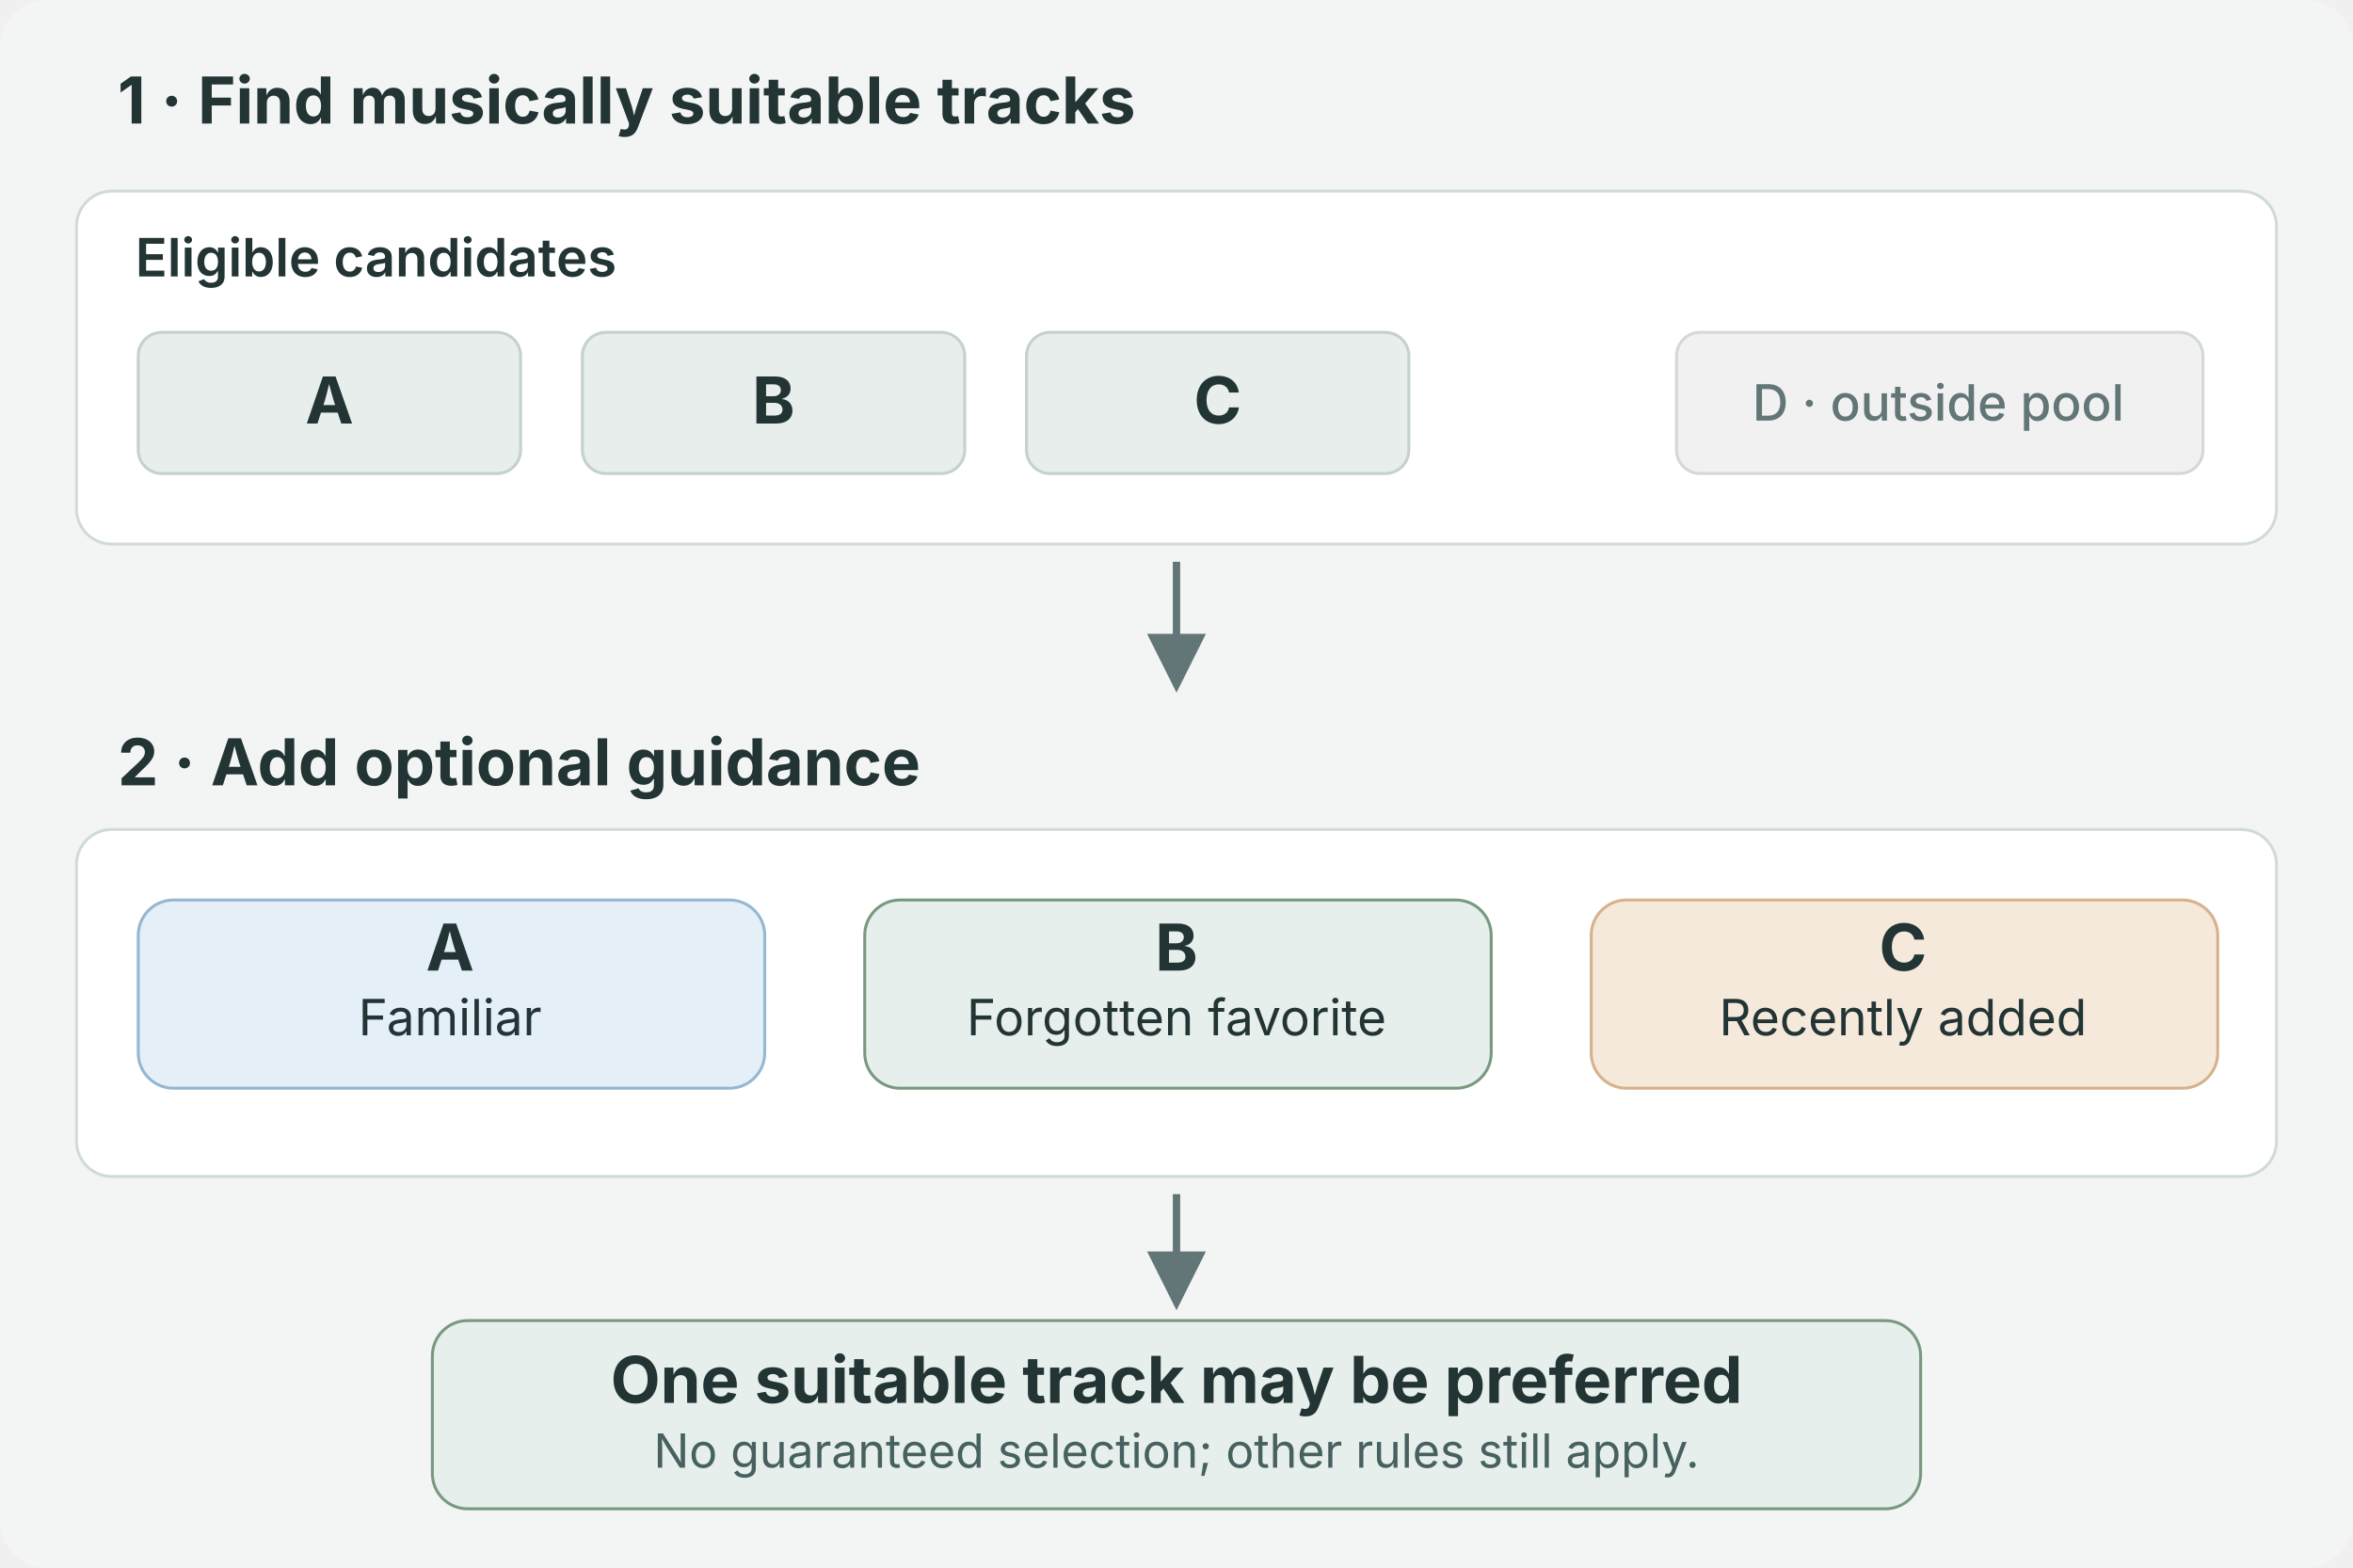
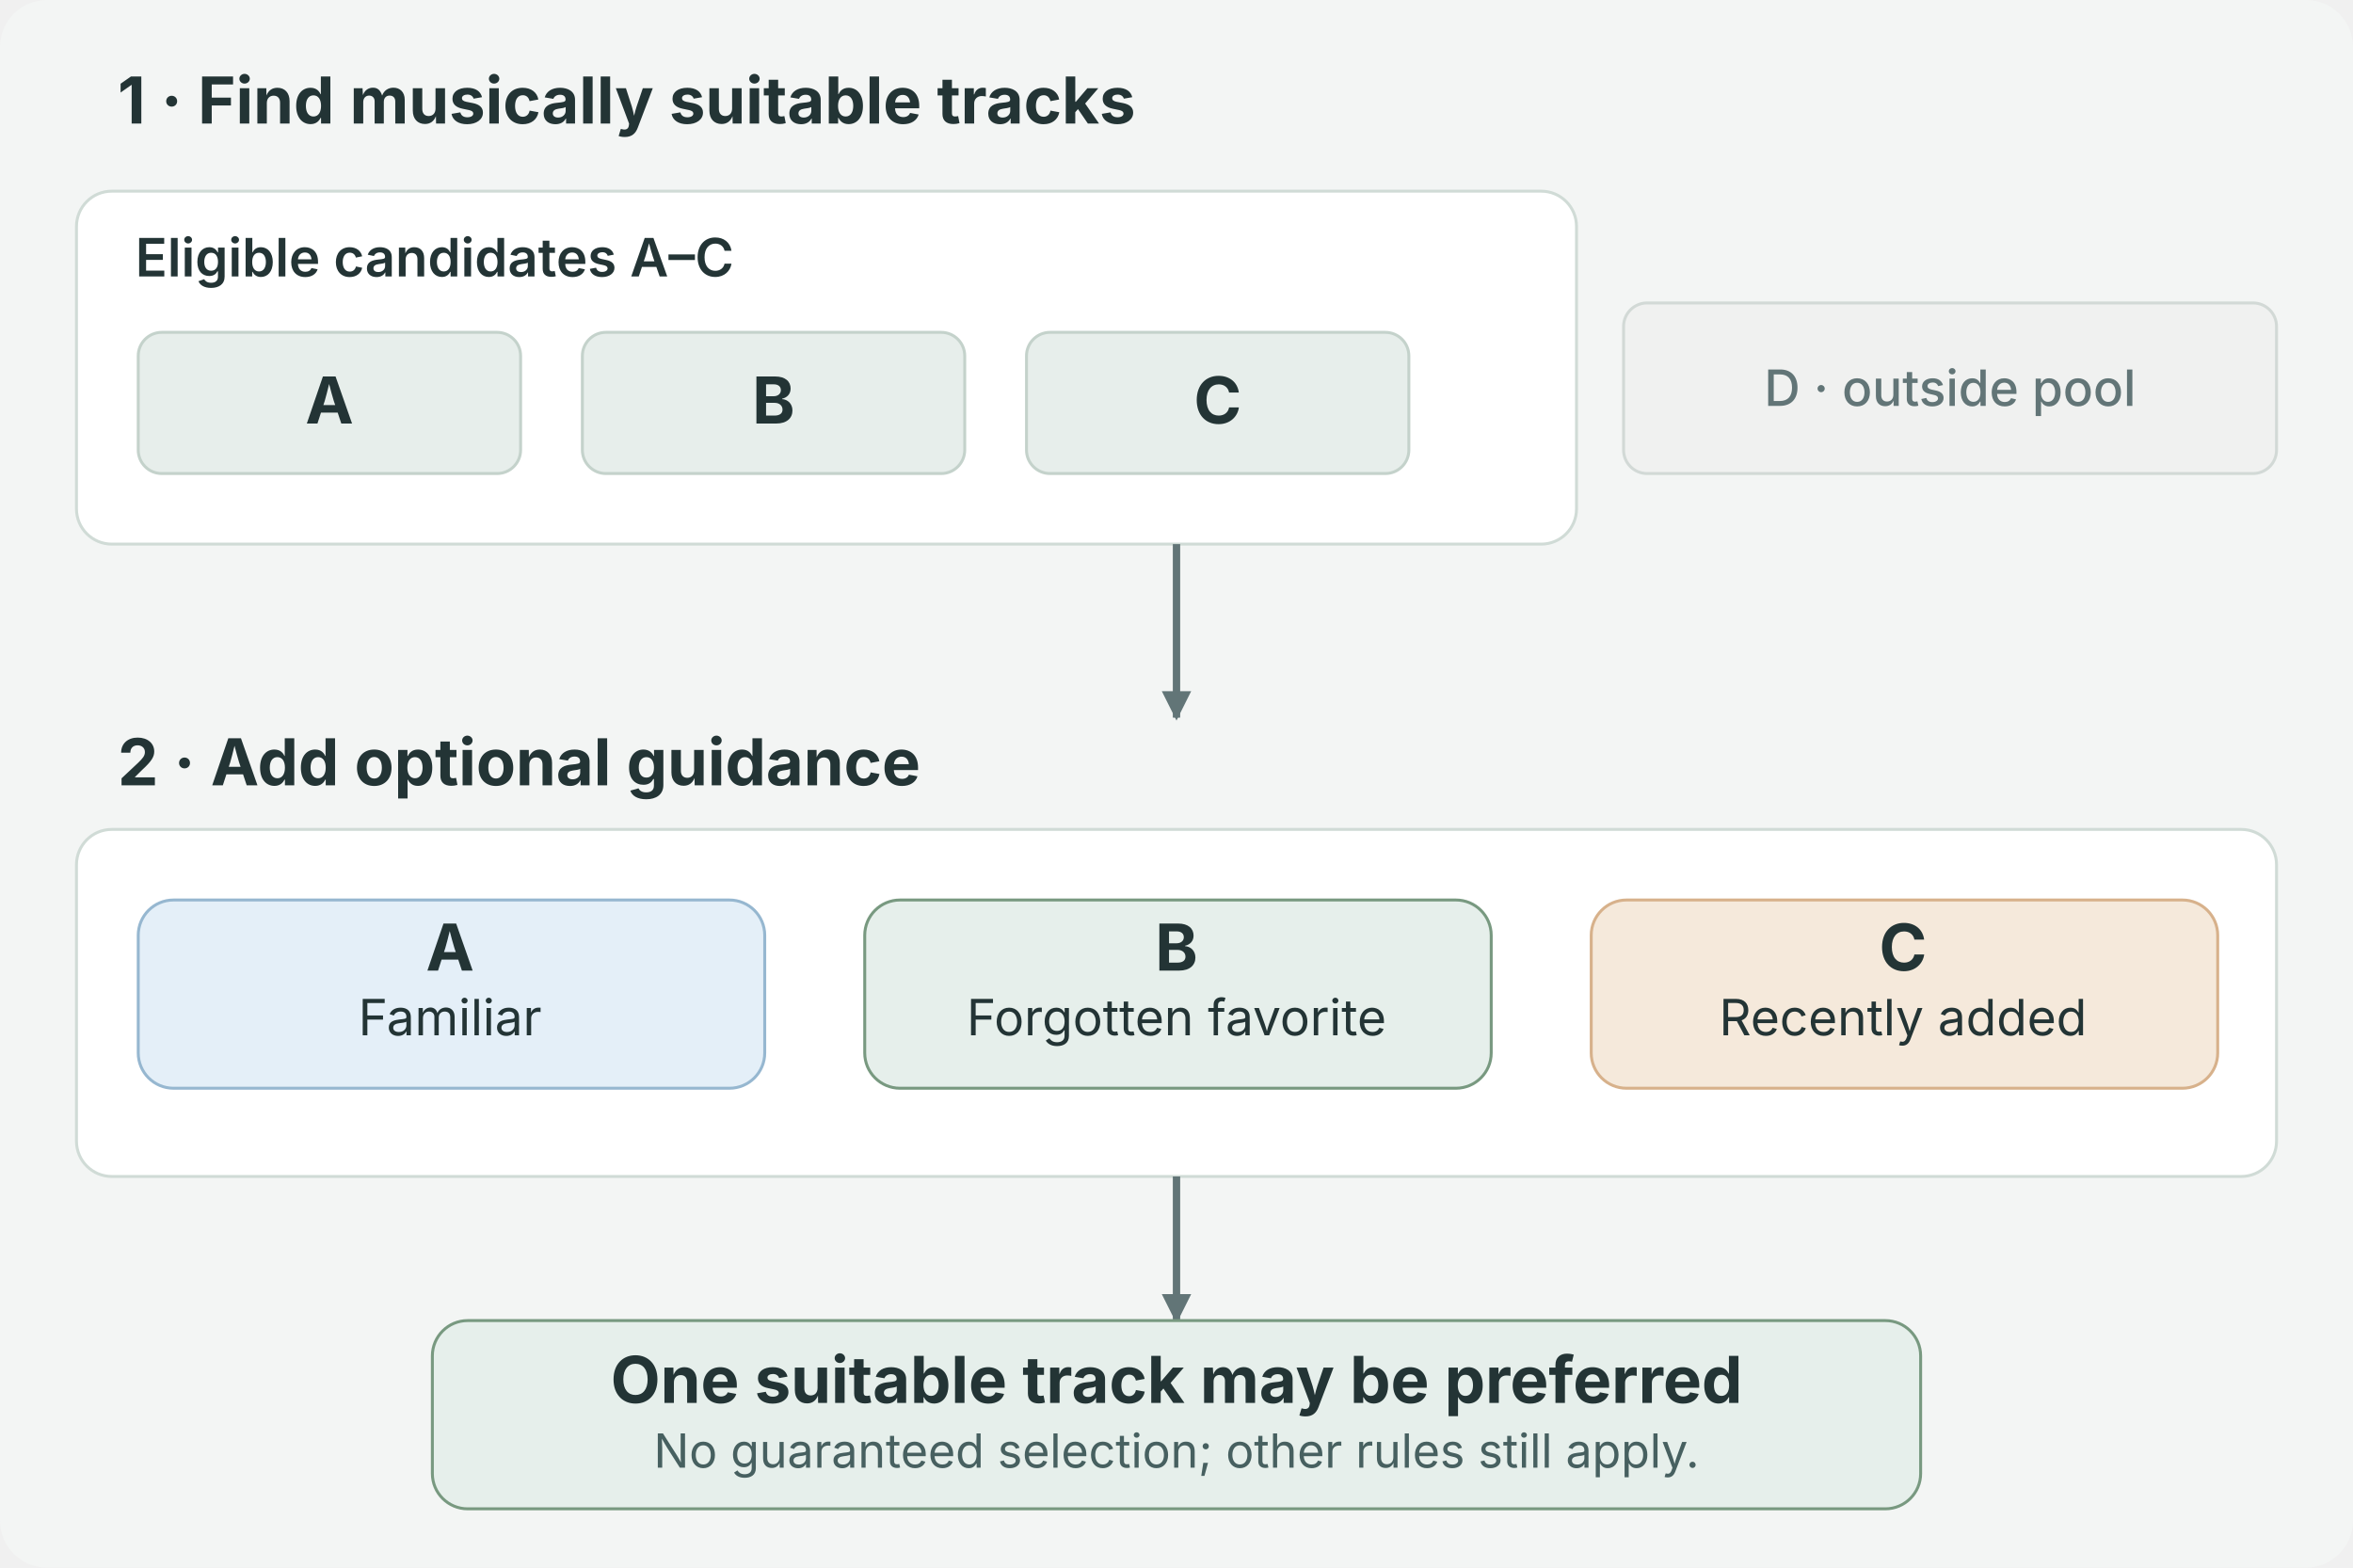
<svg xmlns="http://www.w3.org/2000/svg" width="800" height="533" viewBox="0 0 800 533" role="img" aria-labelledby="title description">
  <defs>
-     <marker id="arrow" markerWidth="8" markerHeight="8" refX="7" refY="4" orient="auto">
-       <path d="M0 0 L8 4 L0 8 Z" fill="#627577" />
+     <marker id="arrow" markerUnits="userSpaceOnUse" markerWidth="10" markerHeight="10" refX="9" refY="5" orient="auto-start-reverse">
+       <path d="M0 0 L10 5 L0 10 Z" fill="#627577" />
    </marker>
  </defs>
  <rect width="800" height="533" rx="16" fill="#f3f5f4" />
  <g font-family="system-ui, -apple-system, Segoe UI, sans-serif" fill="#233435">
    <text x="40" y="42" font-size="22" text-anchor="start" font-weight="650" fill="#233435">1 · Find musically suitable tracks</text>
-     <rect x="26" y="65" width="748" height="120" rx="12" fill="#fff" stroke="#d0dbd6" />
-     <text x="46" y="94" font-size="18" text-anchor="start" font-weight="600" fill="#233435">Eligible candidates</text>
+     <rect x="26" y="65" width="510" height="120" rx="12" fill="#fff" stroke="#d0dbd6" />
+     <text x="46" y="94" font-size="18" text-anchor="start" font-weight="600" fill="#233435">Eligible candidates A–C</text>
    <rect x="47" y="113" width="130" height="48" rx="8" fill="#e7eeeb" stroke="#c4d2cb" />
    <text x="112" y="144" font-size="22" text-anchor="middle" font-weight="650" fill="#233435">A</text>
    <rect x="198" y="113" width="130" height="48" rx="8" fill="#e7eeeb" stroke="#c4d2cb" />
    <text x="263" y="144" font-size="22" text-anchor="middle" font-weight="650" fill="#233435">B</text>
    <rect x="349" y="113" width="130" height="48" rx="8" fill="#e7eeeb" stroke="#c4d2cb" />
    <text x="414" y="144" font-size="22" text-anchor="middle" font-weight="650" fill="#233435">C</text>
-     <rect x="570" y="113" width="179" height="48" rx="8" fill="#f0f1f0" stroke="#d2d9d6" />
-     <text x="659" y="143" font-size="17" text-anchor="middle" font-weight="500" fill="#627577">D · outside pool</text>
-     <path d="M400 191 L400 233" fill="none" stroke="#627577" stroke-width="2.5" marker-end="url(#arrow)" />
+     <rect x="552" y="103" width="222" height="58" rx="8" fill="#f0f1f0" stroke="#d2d9d6" />
+     <text x="663" y="138" font-size="17" text-anchor="middle" font-weight="500" fill="#627577">D · outside pool</text>
+     <path d="M400 185 L400 244" fill="none" stroke="#627577" stroke-width="2.5" marker-end="url(#arrow)" />
    <text x="40" y="267" font-size="22" text-anchor="start" font-weight="650" fill="#233435">2 · Add optional guidance</text>
    <rect x="26" y="282" width="748" height="118" rx="12" fill="#fff" stroke="#d0dbd6" />
    <rect x="47" y="306" width="213" height="64" rx="12" fill="#e4eff8" stroke="#96b7d0" />
    <text x="153" y="330" font-size="22" text-anchor="middle" font-weight="650" fill="#233435">A</text>
    <text x="153" y="352" font-size="17" text-anchor="middle" font-weight="400" fill="#233435">Familiar</text>
    <rect x="294" y="306" width="213" height="64" rx="12" fill="#e6efeb" stroke="#789980" />
    <text x="400" y="330" font-size="22" text-anchor="middle" font-weight="650" fill="#233435">B</text>
    <text x="400" y="352" font-size="17" text-anchor="middle" font-weight="400" fill="#233435">Forgotten favorite</text>
    <rect x="541" y="306" width="213" height="64" rx="12" fill="#f5e9db" stroke="#d7b18b" />
    <text x="647" y="330" font-size="22" text-anchor="middle" font-weight="650" fill="#233435">C</text>
    <text x="647" y="352" font-size="17" text-anchor="middle" font-weight="400" fill="#233435">Recently added</text>
-     <path d="M400 406 L400 443" fill="none" stroke="#627577" stroke-width="2.5" marker-end="url(#arrow)" />
+     <path d="M400 400 L400 449" fill="none" stroke="#627577" stroke-width="2.5" marker-end="url(#arrow)" />
    <rect x="147" y="449" width="506" height="64" rx="12" fill="#e6efeb" stroke="#789980" />
    <text x="400" y="477" font-size="22" text-anchor="middle" font-weight="650" fill="#233435">One suitable track may be preferred</text>
    <text x="400" y="499" font-size="16" text-anchor="middle" font-weight="400" fill="#476060">No guaranteed selection; other rules still apply.</text>
  </g>
</svg>
